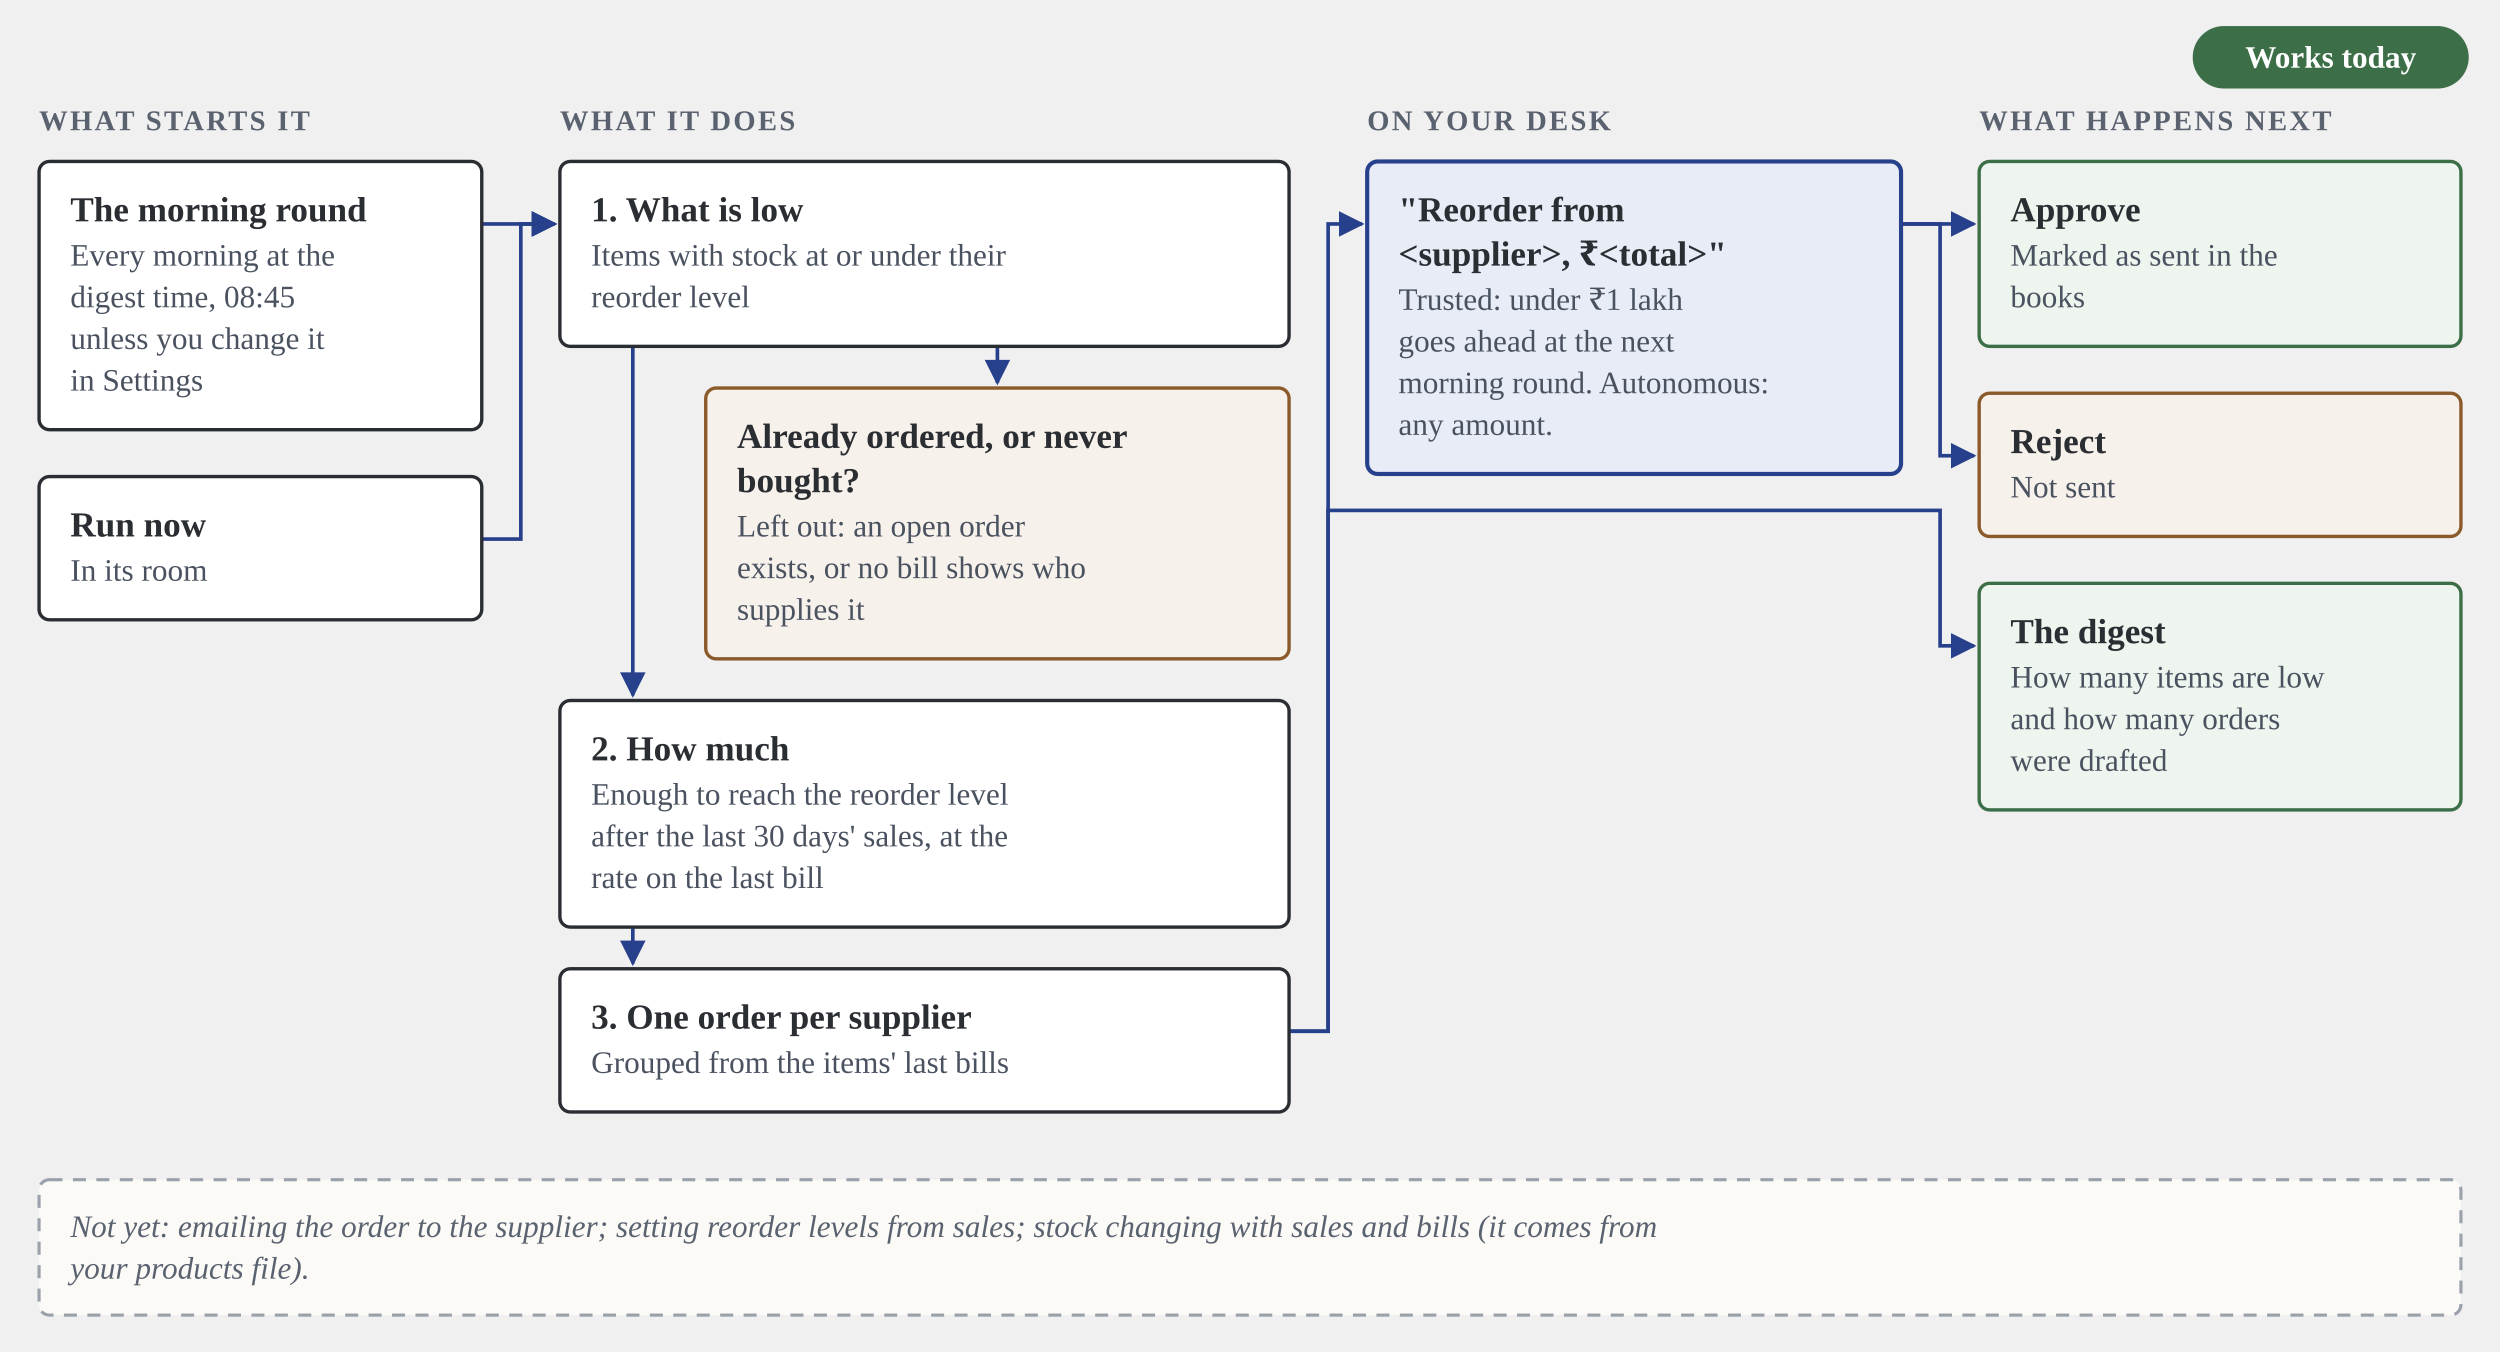
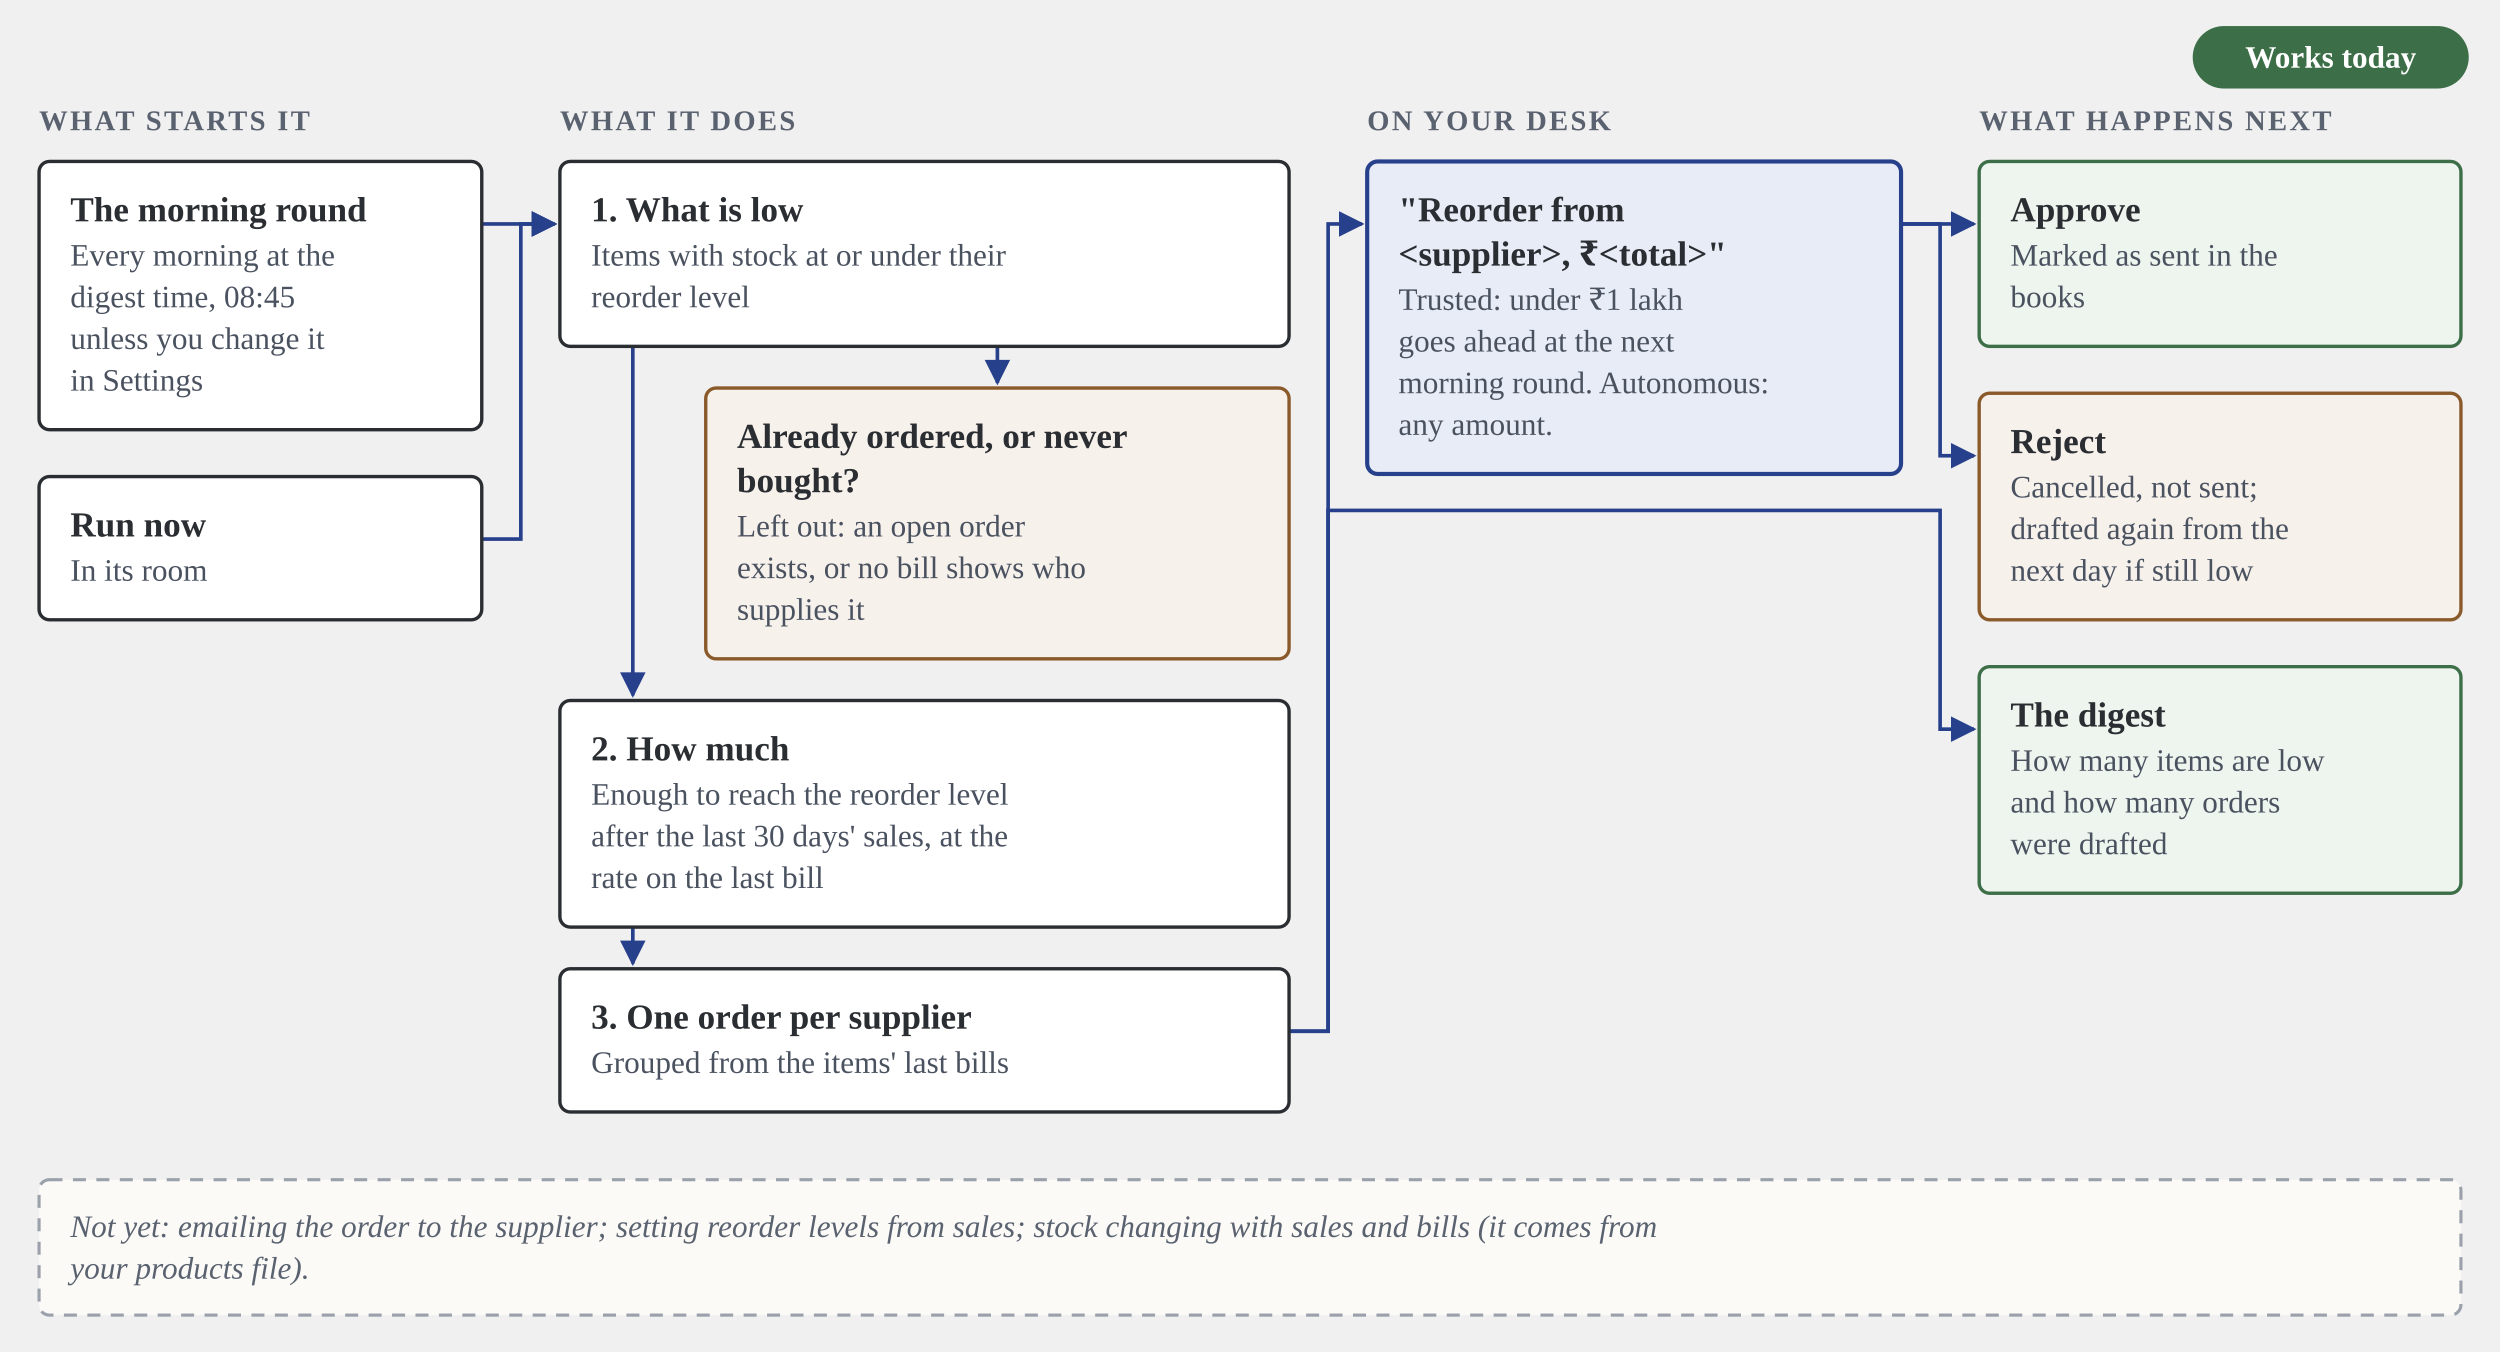
<svg xmlns="http://www.w3.org/2000/svg" viewBox="0 0 960 519" role="img" aria-labelledby="t-storekeeper">
  <defs>
    <marker id="a-storekeeper" viewBox="0 0 10 10" refX="9" refY="5" markerWidth="7" markerHeight="7" orient="auto">
      <path d="M0 0L10 5L0 10z" fill="#27408B" />
    </marker>
  </defs>
  <style>
    .box{fill:#fff;stroke:#2A2D31;stroke-width:1.3}
    .desk{fill:#E8ECF6;stroke:#27408B;stroke-width:1.6}
    .done{fill:#EEF4EE;stroke:#3C6E47;stroke-width:1.3}
    .stop{fill:#F7F1EC;stroke:#8A5A2B;stroke-width:1.3}
    .none{fill:#fafafa;stroke:#9AA1AB;stroke-width:1.2;stroke-dasharray:5 4}
    .nyet{fill:#fbfaf7;stroke:#9AA1AB;stroke-width:1.2;stroke-dasharray:5 4}
    .t{font-size:13.5px;fill:#2A2D31;font-weight:700}
    .s{font-size:12px;fill:#4A5260}
    .ny{font-size:12px;fill:#5A6270;font-style:italic}
    .hd{font-size:11px;fill:#5A6270;font-weight:700;letter-spacing:.08em}
    .tg{font-size:12px;font-weight:700;fill:#fff}
    .tag-works{fill:#3C6E47}
    .tag-reports{fill:#5A6270}
    .tag-partly{fill:#8A5A2B}
    .ln{stroke:#27408B;stroke-width:1.4;fill:none;marker-end:url(#a-storekeeper)}
  </style>
  <text class="hd" x="15" y="50">WHAT STARTS IT</text>
  <text class="hd" x="215" y="50">WHAT IT DOES</text>
  <text class="hd" x="525" y="50">ON YOUR DESK</text>
  <text class="hd" x="760" y="50">WHAT HAPPENS NEXT</text>
  <rect class="tag-works" x="842" y="10" width="106" height="24" rx="12" />
  <text class="tg" x="895" y="26" text-anchor="middle">Works today</text>
  <path class="ln" d="M185 86H200V86H213" />
  <path class="ln" d="M185 207H200V86H213" />
  <path class="ln" d="M383 133V147" />
  <path class="ln" d="M243 133V267" />
  <path class="ln" d="M243 356V370" />
  <path class="ln" d="M495 396H510V86H523" />
  <path class="ln" d="M730 86H745V86H758" />
  <path class="ln" d="M730 86H745V175H758" />
-   <path class="ln" d="M495 396H510V196H745V248H758" />
+   <path class="ln" d="M495 396H510V196H745V280H758" />
  <rect class="box" x="15" y="62" width="170" height="103" rx="4" />
  <text class="t" x="27" y="85">The morning round</text>
  <text class="s" x="27" y="102">Every morning at the</text>
  <text class="s" x="27" y="118">digest time, 08:45</text>
  <text class="s" x="27" y="134">unless you change it</text>
  <text class="s" x="27" y="150">in Settings</text>
  <rect class="box" x="15" y="183" width="170" height="55" rx="4" />
  <text class="t" x="27" y="206">Run now</text>
  <text class="s" x="27" y="223">In its room</text>
  <rect class="box" x="215" y="62" width="280" height="71" rx="4" />
  <text class="t" x="227" y="85">1. What is low</text>
  <text class="s" x="227" y="102">Items with stock at or under their</text>
  <text class="s" x="227" y="118">reorder level</text>
  <rect class="stop" x="271" y="149" width="224" height="104" rx="4" />
  <text class="t" x="283" y="172">Already ordered, or never</text>
  <text class="t" x="283" y="189">bought?</text>
  <text class="s" x="283" y="206">Left out: an open order</text>
  <text class="s" x="283" y="222">exists, or no bill shows who</text>
  <text class="s" x="283" y="238">supplies it</text>
  <rect class="box" x="215" y="269" width="280" height="87" rx="4" />
  <text class="t" x="227" y="292">2. How much</text>
  <text class="s" x="227" y="309">Enough to reach the reorder level</text>
  <text class="s" x="227" y="325">after the last 30 days' sales, at the</text>
  <text class="s" x="227" y="341">rate on the last bill</text>
  <rect class="box" x="215" y="372" width="280" height="55" rx="4" />
  <text class="t" x="227" y="395">3. One order per supplier</text>
  <text class="s" x="227" y="412">Grouped from the items' last bills</text>
  <rect class="desk" x="525" y="62" width="205" height="120" rx="4" />
  <text class="t" x="537" y="85">"Reorder from</text>
  <text class="t" x="537" y="102">&lt;supplier&gt;, ₹&lt;total&gt;"</text>
  <text class="s" x="537" y="119">Trusted: under ₹1 lakh</text>
  <text class="s" x="537" y="135">goes ahead at the next</text>
  <text class="s" x="537" y="151">morning round. Autonomous:</text>
  <text class="s" x="537" y="167">any amount.</text>
  <rect class="done" x="760" y="62" width="185" height="71" rx="4" />
  <text class="t" x="772" y="85">Approve</text>
  <text class="s" x="772" y="102">Marked as sent in the</text>
  <text class="s" x="772" y="118">books</text>
-   <rect class="stop" x="760" y="151" width="185" height="55" rx="4" />
+   <rect class="stop" x="760" y="151" width="185" height="87" rx="4" />
  <text class="t" x="772" y="174">Reject</text>
-   <text class="s" x="772" y="191">Not sent</text>
-   <rect class="done" x="760" y="224" width="185" height="87" rx="4" />
-   <text class="t" x="772" y="247">The digest</text>
-   <text class="s" x="772" y="264">How many items are low</text>
-   <text class="s" x="772" y="280">and how many orders</text>
-   <text class="s" x="772" y="296">were drafted</text>
+   <text class="s" x="772" y="191">Cancelled, not sent;</text>
+   <text class="s" x="772" y="207">drafted again from the</text>
+   <text class="s" x="772" y="223">next day if still low</text>
+   <rect class="done" x="760" y="256" width="185" height="87" rx="4" />
+   <text class="t" x="772" y="279">The digest</text>
+   <text class="s" x="772" y="296">How many items are low</text>
+   <text class="s" x="772" y="312">and how many orders</text>
+   <text class="s" x="772" y="328">were drafted</text>
  <rect class="nyet" x="15" y="453" width="930" height="52" rx="4" />
  <text class="ny" x="27" y="475">Not yet: emailing the order to the supplier; setting reorder levels from sales; stock changing with sales and bills (it comes from</text>
  <text class="ny" x="27" y="491">your products file).</text>
</svg>
